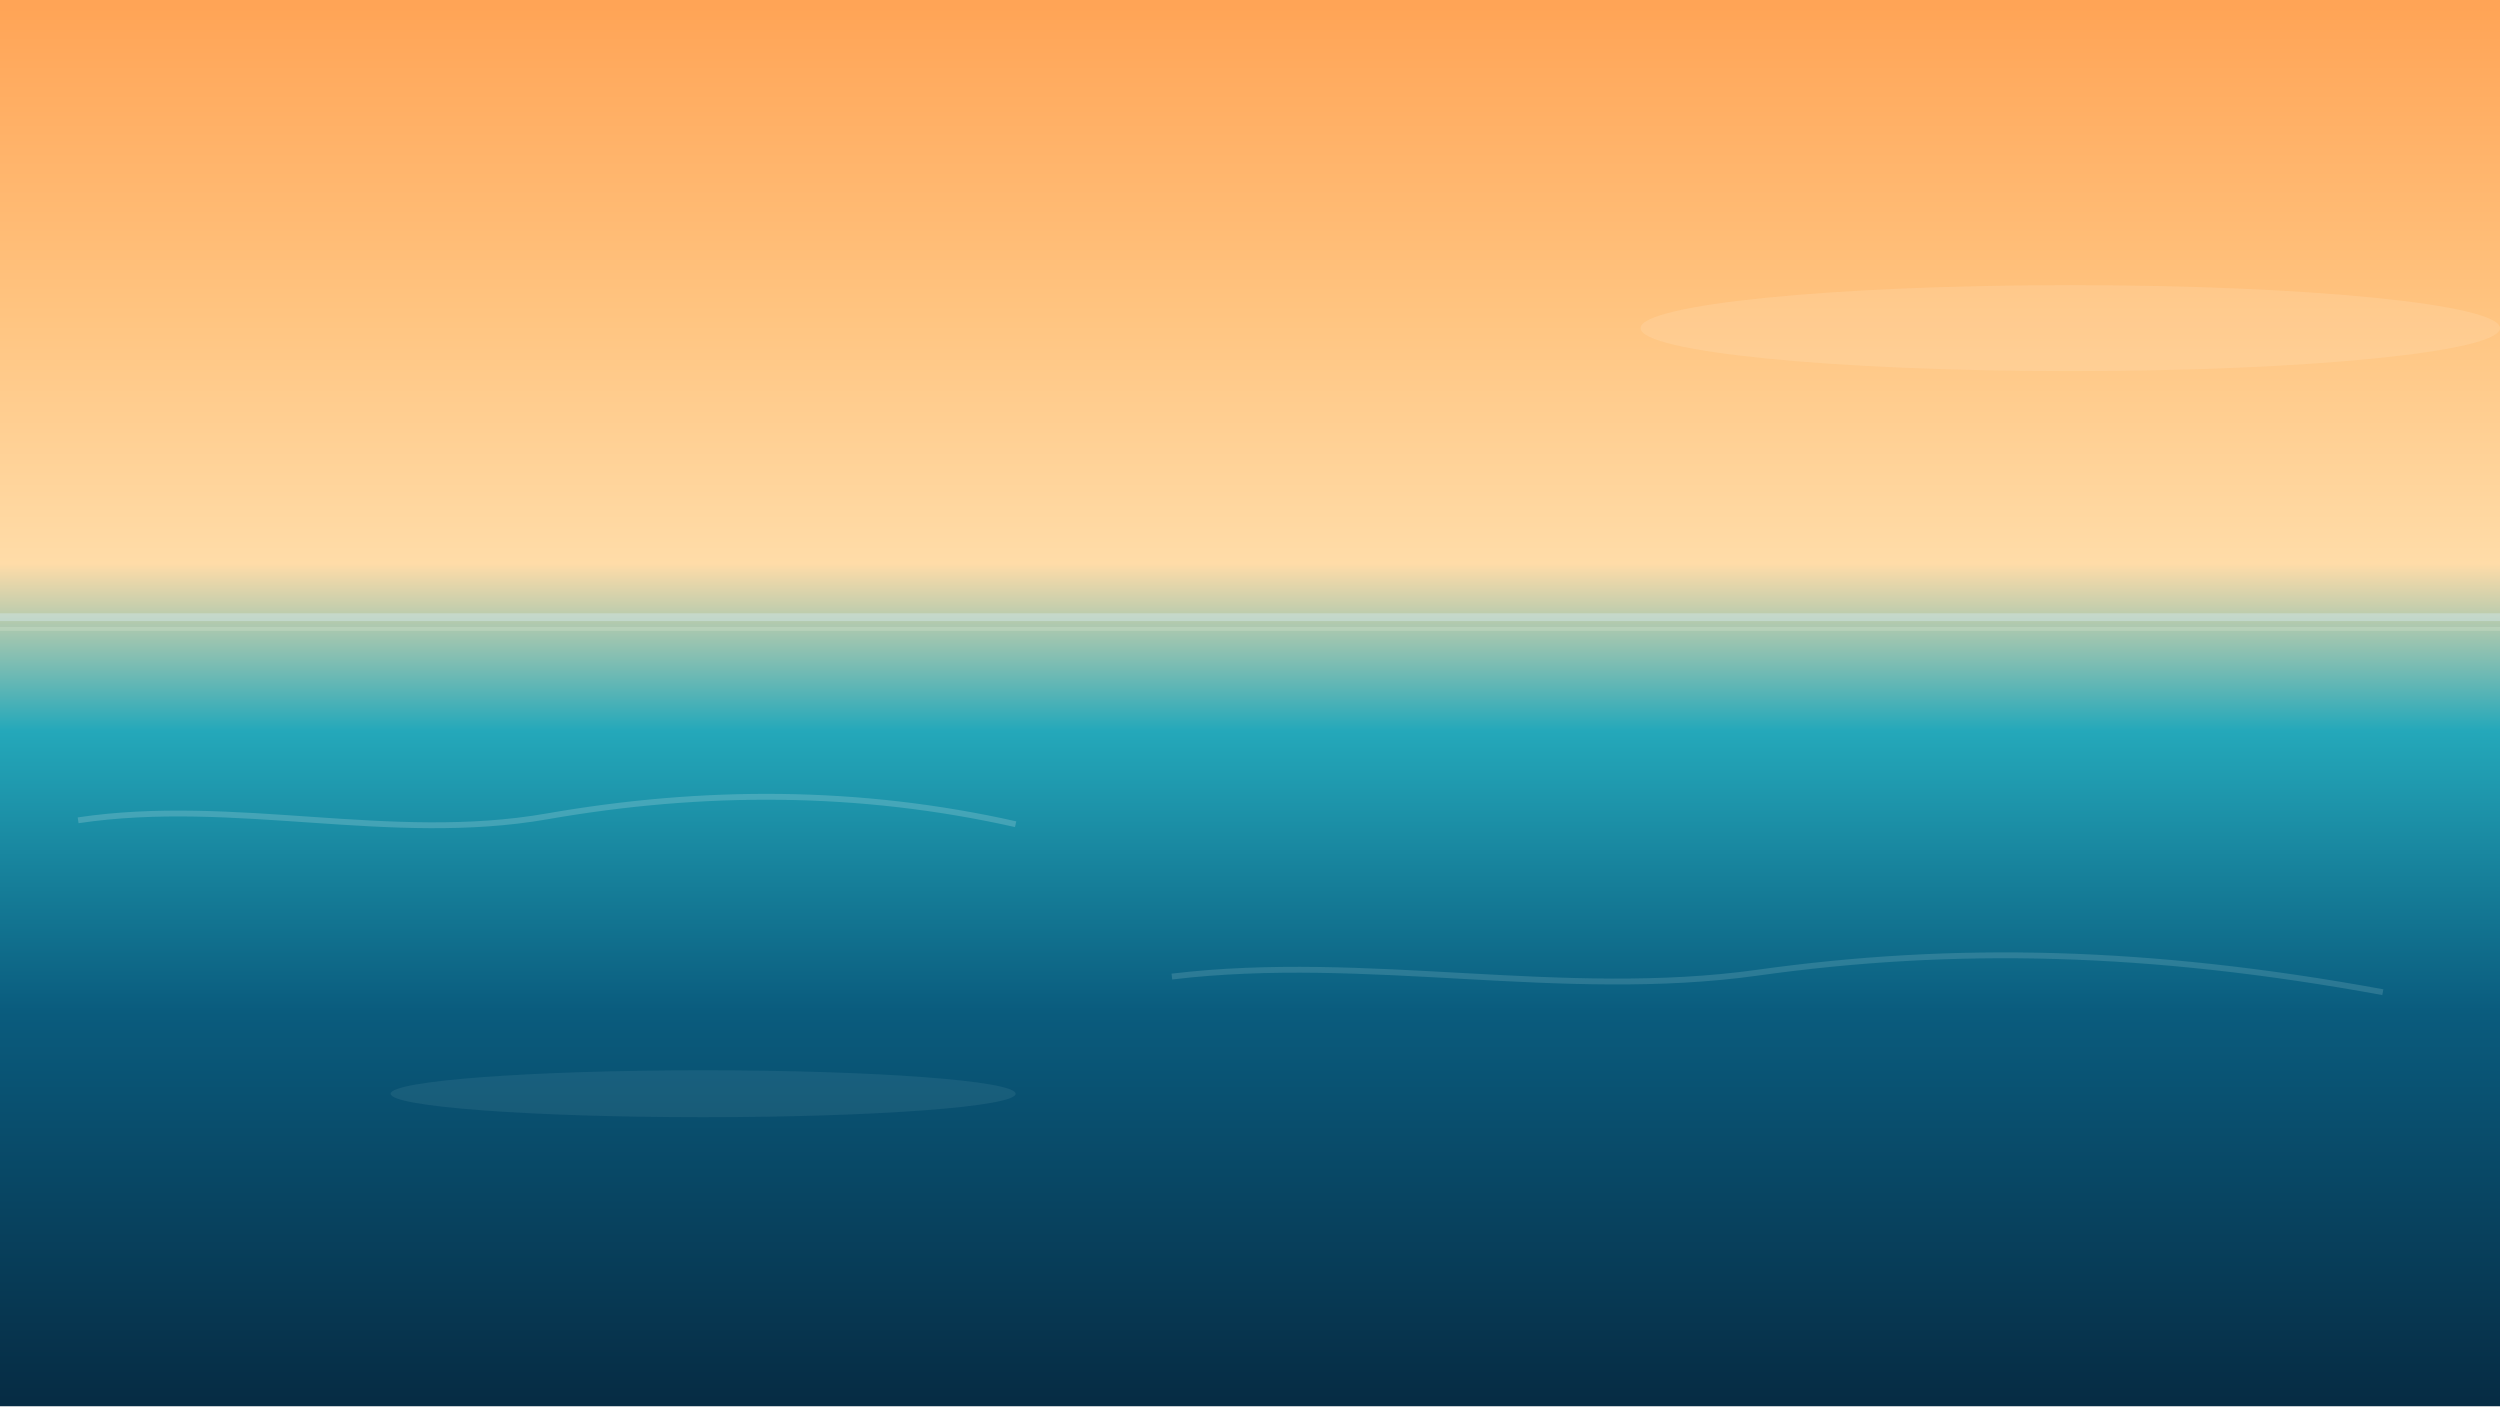
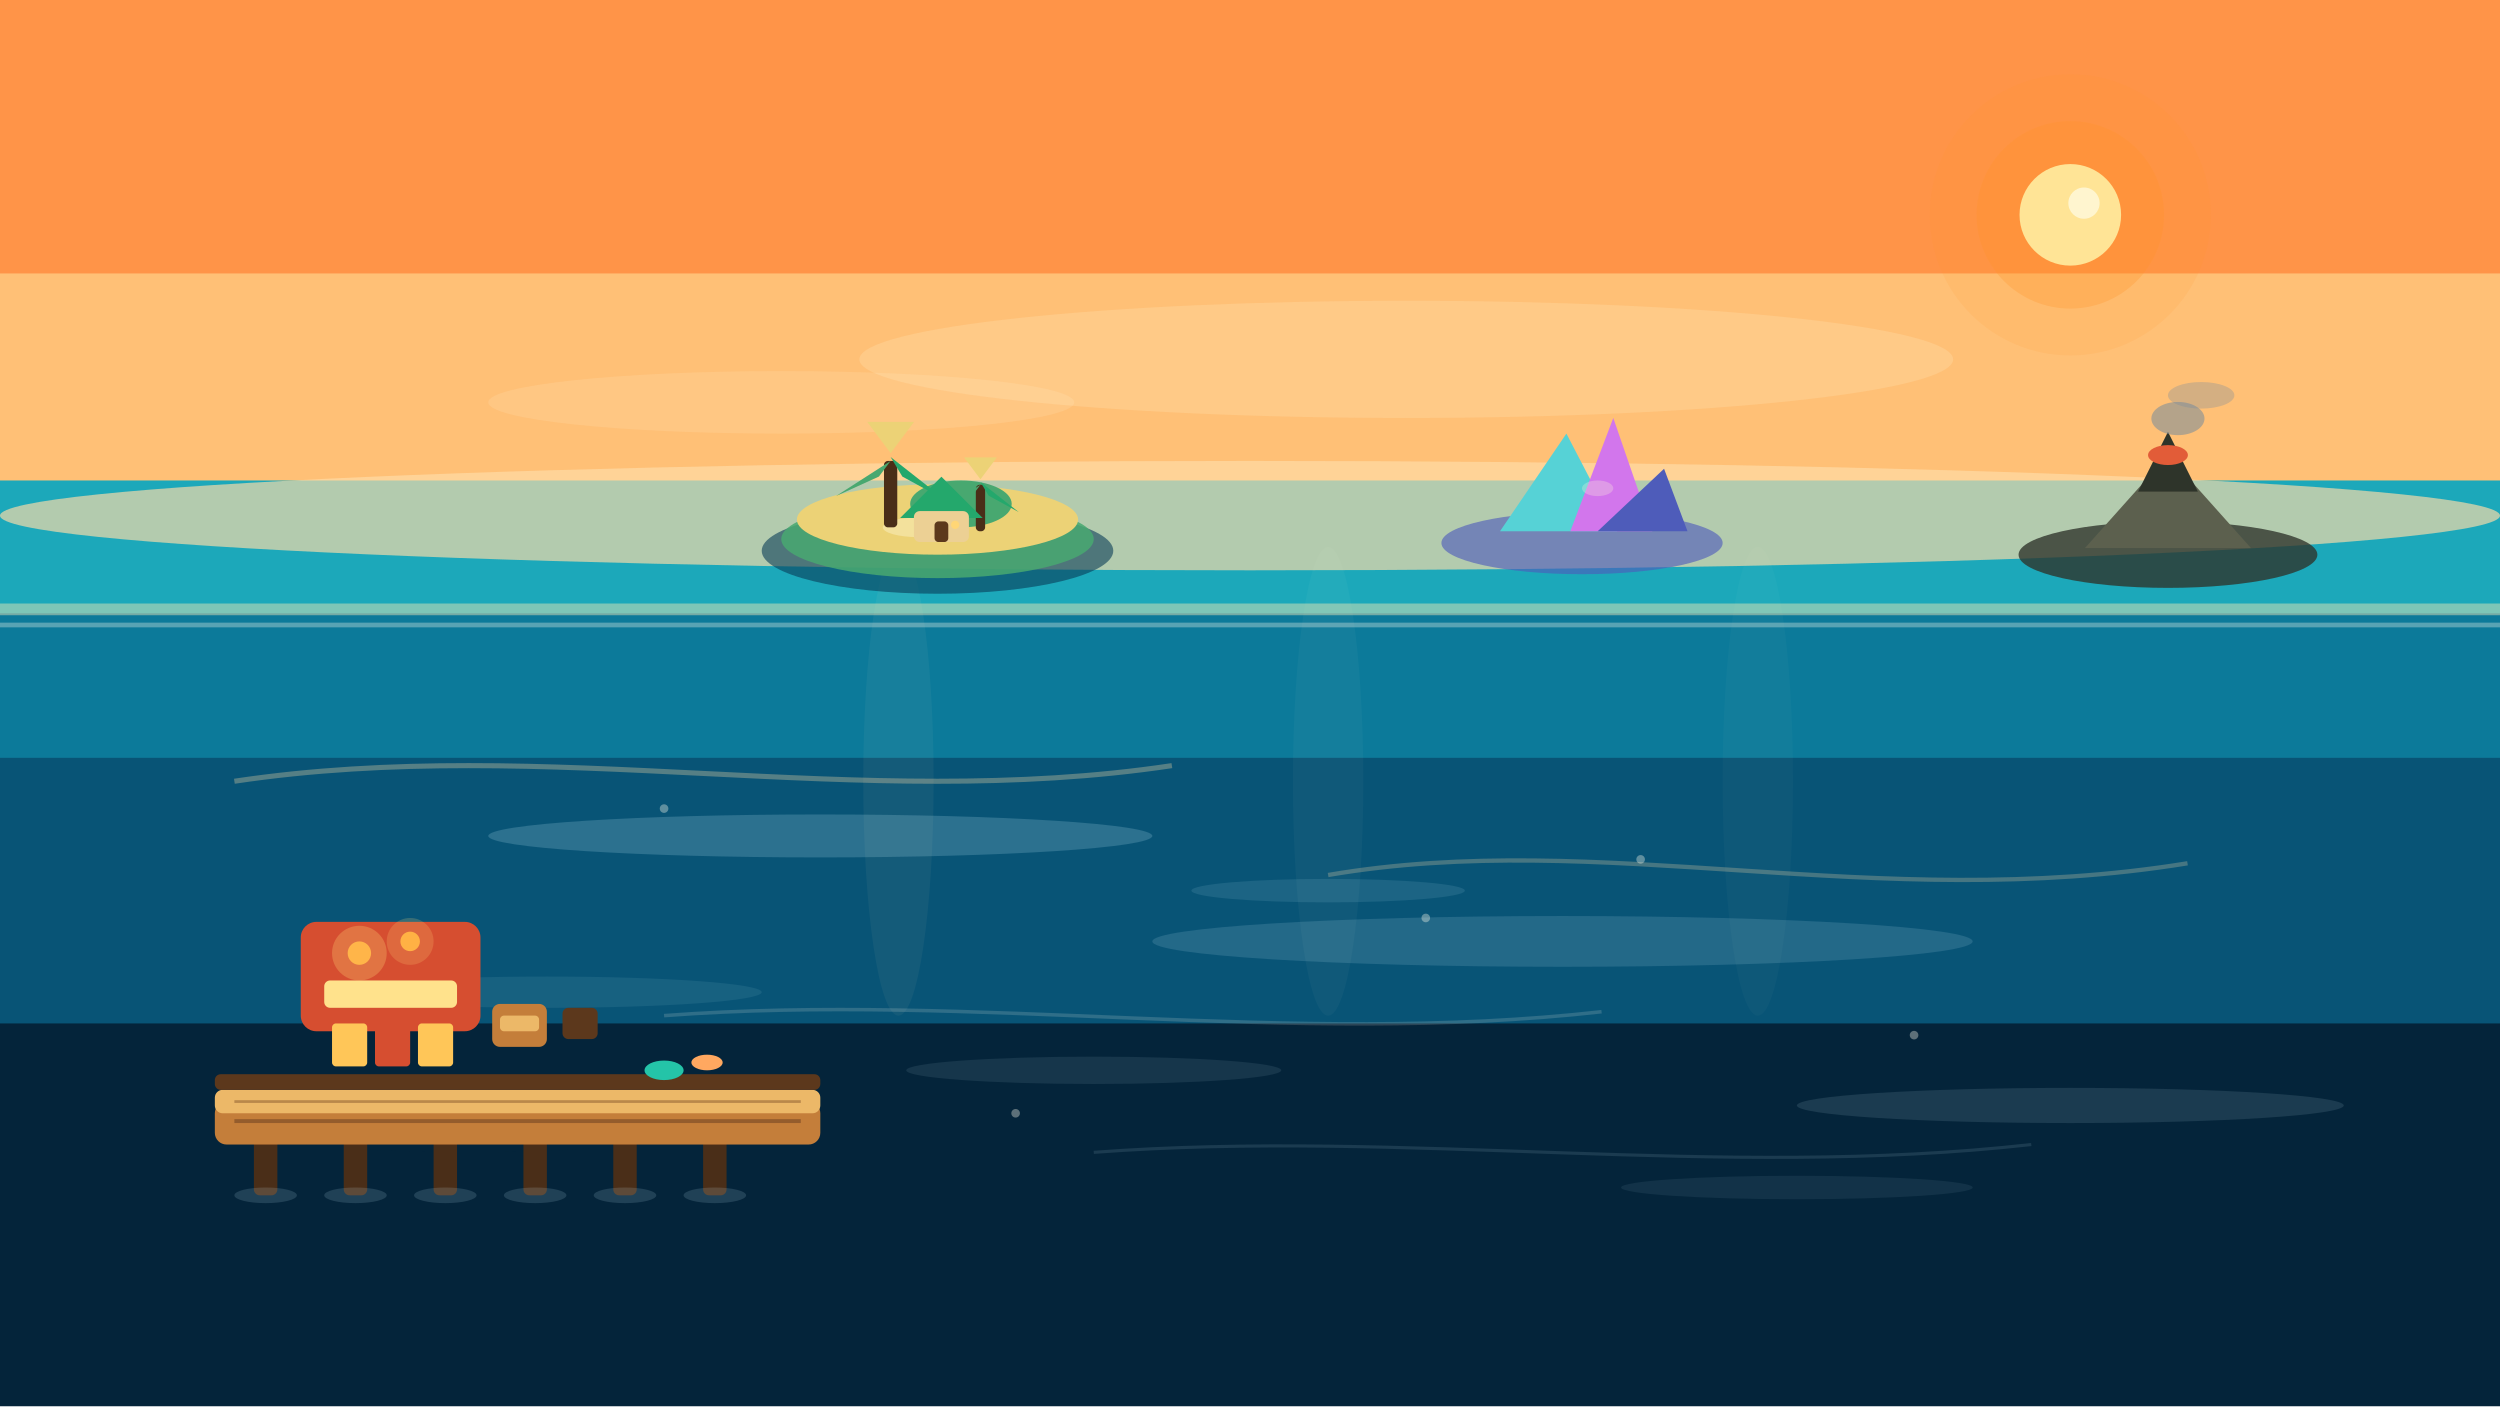
<svg xmlns="http://www.w3.org/2000/svg" viewBox="0 0 1280 720" width="1280" height="720">
-   <defs>
-     <linearGradient id="sky" x1="0" y1="0" x2="0" y2="1">
-       <stop offset="0" stop-color="#ffa456" />
-       <stop offset="0.22" stop-color="#ffc480" />
-       <stop offset="0.4" stop-color="#ffdca8" />
-       <stop offset="0.52" stop-color="#24a8ba" />
-       <stop offset="0.72" stop-color="#0a5c7e" />
-       <stop offset="1" stop-color="#062c44" />
-     </linearGradient>
-   </defs>
-   <rect width="1280" height="720" fill="url(#sky)" />
-   <ellipse cx="1060" cy="168" rx="220" ry="22" fill="rgba(255,236,210,0.18)" />
-   <path d="M0 316 H1280" stroke="rgba(210,232,236,0.45)" stroke-width="4" />
-   <path d="M0 322 H1280" stroke="rgba(255,252,236,0.16)" stroke-width="2" />
-   <path d="M40 420 C120 408,200 432,280 418 S440 404,520 422" fill="none" stroke="rgba(210,232,236,0.22)" stroke-width="3" />
-   <path d="M600 500 C700 488,800 512,900 498 S1100 486,1220 508" fill="none" stroke="rgba(210,232,236,0.16)" stroke-width="3" />
-   <ellipse cx="360" cy="560" rx="160" ry="12" fill="rgba(210,232,236,0.08)" />
+   <rect x="0" y="-160" width="1280" height="320" rx="0" fill="#ff9448" />
+   <rect x="0" y="140" width="1280" height="110" rx="0" fill="#ffc076" />
+   <rect x="0" y="246" width="1280" height="78" rx="0" fill="#1ca8ba" />
+   <rect x="0" y="314" width="1280" height="82" rx="0" fill="#0c7a9a" />
+   <rect x="0" y="388" width="1280" height="148" rx="0" fill="#085476" />
+   <rect x="0" y="524" width="1280" height="196" rx="0" fill="#04243a" />
+   <ellipse cx="720" cy="184" rx="280" ry="30" fill="rgba(255,236,196,0.220)" />
+   <ellipse cx="400" cy="206" rx="150" ry="16" fill="rgba(255,248,224,0.125)" />
+   <ellipse cx="640" cy="264" rx="640" ry="28" fill="rgba(255,220,168,0.667)" />
+   <ellipse cx="420" cy="428" rx="170" ry="11" fill="rgba(210,246,255,0.180)" />
+   <ellipse cx="800" cy="482" rx="210" ry="13" fill="rgba(210,246,255,0.133)" />
+   <ellipse cx="1060" cy="566" rx="140" ry="9" fill="rgba(210,246,255,0.110)" />
+   <ellipse cx="560" cy="548" rx="96" ry="7" fill="rgba(210,246,255,0.086)" />
+   <ellipse cx="680" cy="456" rx="70" ry="6" fill="rgba(210,246,255,0.102)" />
+   <ellipse cx="280" cy="508" rx="110" ry="8" fill="rgba(210,246,255,0.078)" />
+   <ellipse cx="920" cy="608" rx="90" ry="6" fill="rgba(210,246,255,0.071)" />
+   <ellipse cx="460" cy="400" rx="18" ry="120" fill="rgba(255,244,200,0.047)" />
+   <ellipse cx="680" cy="400" rx="18" ry="120" fill="rgba(255,244,200,0.035)" />
+   <ellipse cx="900" cy="400" rx="18" ry="120" fill="rgba(255,244,200,0.027)" />
+   <line x1="0" y1="312" x2="1280" y2="312" stroke="rgba(255,236,180,0.431)" stroke-width="6" fill="none" />
+   <line x1="0" y1="320" x2="1280" y2="320" stroke="rgba(255,252,236,0.314)" stroke-width="2.4" fill="none" />
+   <path d="M120 400 C280 376, 440 416, 600 392" fill="none" stroke="rgba(255,220,168,0.314)" stroke-width="2.6" />
+   <path d="M680 448 C820 424, 960 468, 1120 442" fill="none" stroke="rgba(255,220,168,0.251)" stroke-width="2.2" />
+   <path d="M340 520 C500 508, 660 536, 820 518" fill="none" stroke="rgba(255,252,236,0.157)" stroke-width="1.8" />
+   <path d="M560 590 C720 578, 880 604, 1040 586" fill="none" stroke="rgba(210,246,255,0.110)" stroke-width="1.6" />
+   <circle cx="340" cy="414" r="2.2" fill="rgba(255,252,236,0.353)" />
+   <circle cx="730" cy="470" r="2.2" fill="rgba(255,252,236,0.353)" />
+   <circle cx="980" cy="530" r="2.2" fill="rgba(255,252,236,0.353)" />
+   <circle cx="520" cy="570" r="2.2" fill="rgba(255,252,236,0.353)" />
+   <circle cx="840" cy="440" r="2.2" fill="rgba(255,252,236,0.353)" />
+   <circle cx="1060" cy="110" r="72" fill="rgba(255,148,42,0.110)" />
+   <circle cx="1060" cy="110" r="48" fill="rgba(255,148,42,0.275)" />
+   <circle cx="1060" cy="110" r="26" fill="#ffe496" />
+   <circle cx="1067" cy="104" r="8" fill="rgba(255,248,220,0.824)" />
+   <ellipse cx="480" cy="282" rx="90" ry="22" fill="rgba(8,58,86,0.588)" />
+   <ellipse cx="480" cy="276" rx="80" ry="20" fill="rgba(72,168,112,0.863)" />
+   <ellipse cx="480" cy="266" rx="72" ry="18" fill="#ecd276" />
+   <ellipse cx="492" cy="258" rx="26" ry="12" fill="#48a870" />
+   <ellipse cx="470" cy="270" rx="18" ry="5" fill="rgba(255,248,214,0.392)" />
+   <rect x="452.6" y="236" width="6.8" height="34" rx="2" fill="#4a2e18" />
+   <polygon points="456,236 428,254 450,244" fill="#48a870" />
+   <polygon points="456,234 484,256 462,244" fill="#24a86c" />
+   <polygon points="456,232 444,216 468,216" fill="#ecd276" />
+   <rect x="499.62" y="248.2" width="4.76" height="23.8" rx="2" fill="#4a2e18" />
+   <polygon points="502,248.2 482.4,260.8 497.8,253.8" fill="#48a870" />
+   <polygon points="502,246.8 521.6,262.2 506.2,253.8" fill="#24a86c" />
+   <polygon points="502,245.4 493.6,234.2 510.4,234.2" fill="#ecd276" />
+   <polygon points="460.88,265.2 482,244.08 503.12,265.2" fill="#24a86c" />
+   <rect x="467.92" y="261.68" width="28.16" height="15.84" rx="3" fill="#ecd094" />
+   <rect x="478.48" y="266.96" width="7.04" height="10.56" rx="2" fill="#5c381c" />
+   <circle cx="489.04" cy="268.72" r="2.112" fill="#ffd676" />
+   <ellipse cx="810" cy="278" rx="72" ry="16" fill="rgba(78,92,186,0.627)" />
+   <polygon points="768,272 802,222 828,272" fill="#56d2d6" />
+   <polygon points="804,272 826,214 846,272" fill="#d276ec" />
+   <polygon points="818,272 852,240 864,272" fill="#4e5cba" />
+   <ellipse cx="818" cy="250" rx="8" ry="4" fill="rgba(255,248,220,0.275)" />
+   <ellipse cx="1110" cy="284" rx="76.5" ry="17" fill="rgba(46,52,42,0.784)" />
+   <polygon points="1067.5,280.6 1110,233 1152.5,280.6" fill="#5c604e" />
+   <polygon points="1094.7,251.7 1110,221.1 1125.3,251.7" fill="#2e342a" />
+   <ellipse cx="1110" cy="233" rx="10.2" ry="5.1" fill="#e25c38" />
+   <ellipse cx="1115.1" cy="214.3" rx="13.6" ry="8.5" fill="rgba(118,138,156,0.549)" />
+   <ellipse cx="1127" cy="202.4" rx="17" ry="6.8" fill="rgba(118,138,156,0.314)" />
+   <ellipse cx="240" cy="574" rx="128" ry="16" fill="rgba(4,36,58,0.784)" />
+   <rect x="130" y="572" width="12" height="40" rx="3" fill="#4a2e18" />
+   <ellipse cx="136" cy="612" rx="16" ry="4" fill="rgba(210,246,255,0.141)" />
+   <rect x="176" y="572" width="12" height="40" rx="3" fill="#4a2e18" />
+   <ellipse cx="182" cy="612" rx="16" ry="4" fill="rgba(210,246,255,0.141)" />
+   <rect x="222" y="572" width="12" height="40" rx="3" fill="#4a2e18" />
+   <ellipse cx="228" cy="612" rx="16" ry="4" fill="rgba(210,246,255,0.141)" />
+   <rect x="268" y="572" width="12" height="40" rx="3" fill="#4a2e18" />
+   <ellipse cx="274" cy="612" rx="16" ry="4" fill="rgba(210,246,255,0.141)" />
+   <rect x="314" y="572" width="12" height="40" rx="3" fill="#4a2e18" />
+   <ellipse cx="320" cy="612" rx="16" ry="4" fill="rgba(210,246,255,0.141)" />
+   <rect x="360" y="572" width="12" height="40" rx="3" fill="#4a2e18" />
+   <ellipse cx="366" cy="612" rx="16" ry="4" fill="rgba(210,246,255,0.141)" />
+   <rect x="110" y="564" width="310" height="22" rx="6" fill="#c47e3a" />
+   <rect x="110" y="558" width="310" height="12" rx="4" fill="#ecb868" />
+   <rect x="110" y="550" width="310" height="8" rx="3" fill="#5c381c" />
+   <line x1="120" y1="574" x2="410" y2="574" stroke="rgba(120,72,36,0.627)" stroke-width="2" fill="none" />
+   <line x1="120" y1="564" x2="410" y2="564" stroke="rgba(120,72,36,0.431)" stroke-width="1.4" fill="none" />
+   <rect x="154" y="472" width="92" height="56" rx="8" fill="#d64e30" />
+   <rect x="166" y="502" width="68" height="14" rx="3" fill="#ffe28c" />
+   <rect x="170" y="524" width="18" height="22" rx="2" fill="#ffc658" />
+   <rect x="192" y="524" width="18" height="22" rx="2" fill="#d64e30" />
+   <rect x="214" y="524" width="18" height="22" rx="2" fill="#ffc658" />
+   <rect x="252" y="514" width="28" height="22" rx="4" fill="#c47e3a" />
+   <rect x="256" y="520" width="20" height="8" rx="2" fill="#ecb868" />
+   <rect x="288" y="516" width="18" height="16" rx="3" fill="#5c381c" />
+   <circle cx="184" cy="488" r="6" fill="#ffa838" />
+   <circle cx="184" cy="488" r="14" fill="rgba(255,214,118,0.275)" />
+   <circle cx="210" cy="482" r="5" fill="#ffa838" />
+   <circle cx="210" cy="482" r="12" fill="rgba(255,214,118,0.196)" />
+   <ellipse cx="340" cy="548" rx="10" ry="5" fill="#24c4a8" />
+   <ellipse cx="362" cy="544" rx="8" ry="4" fill="#ffa860" />
</svg>
